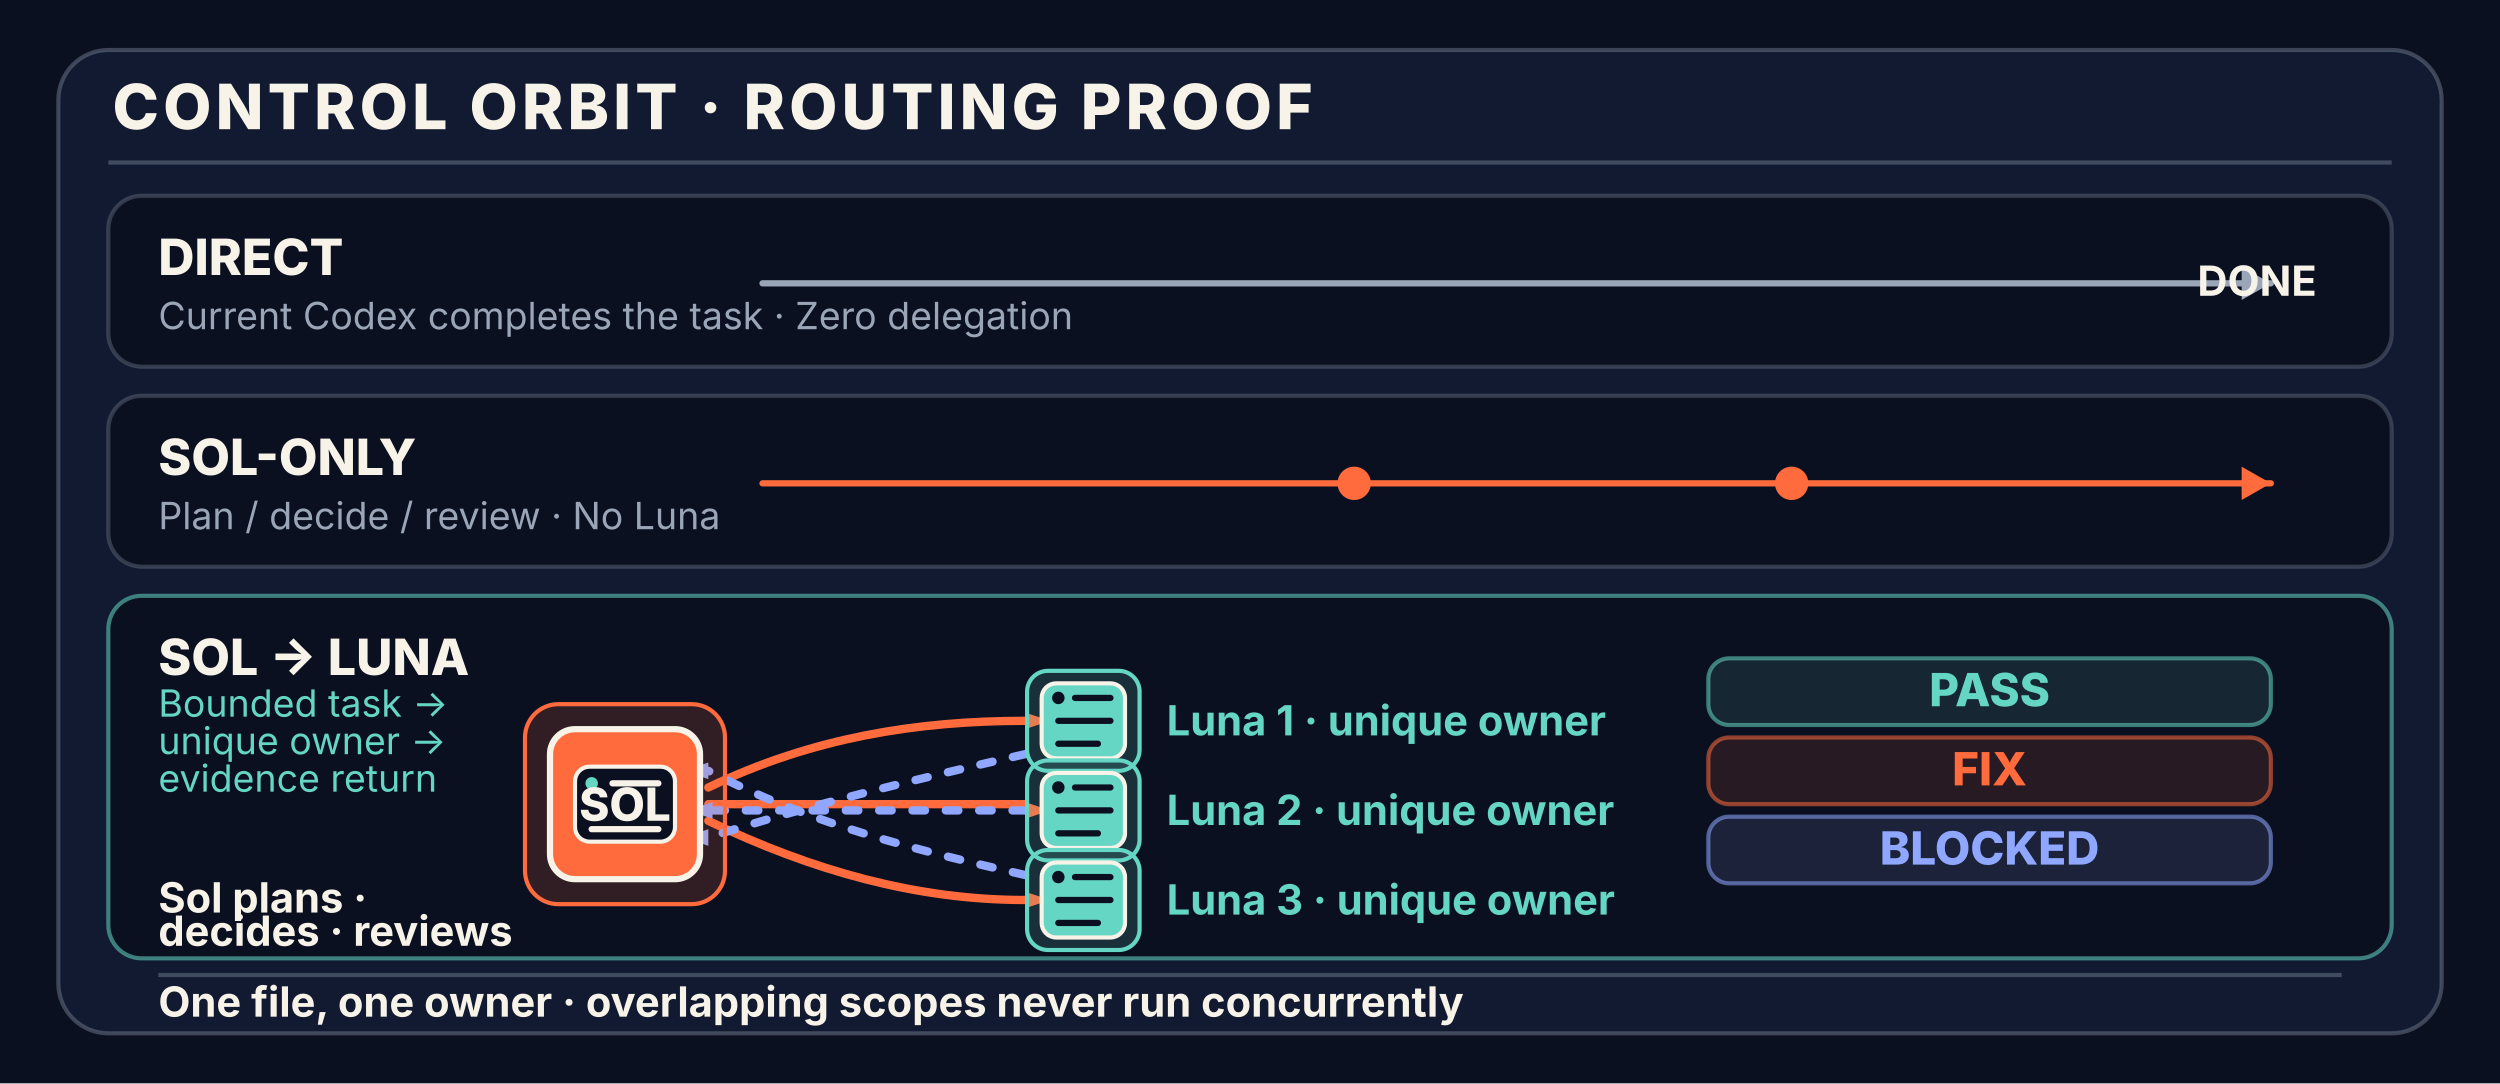
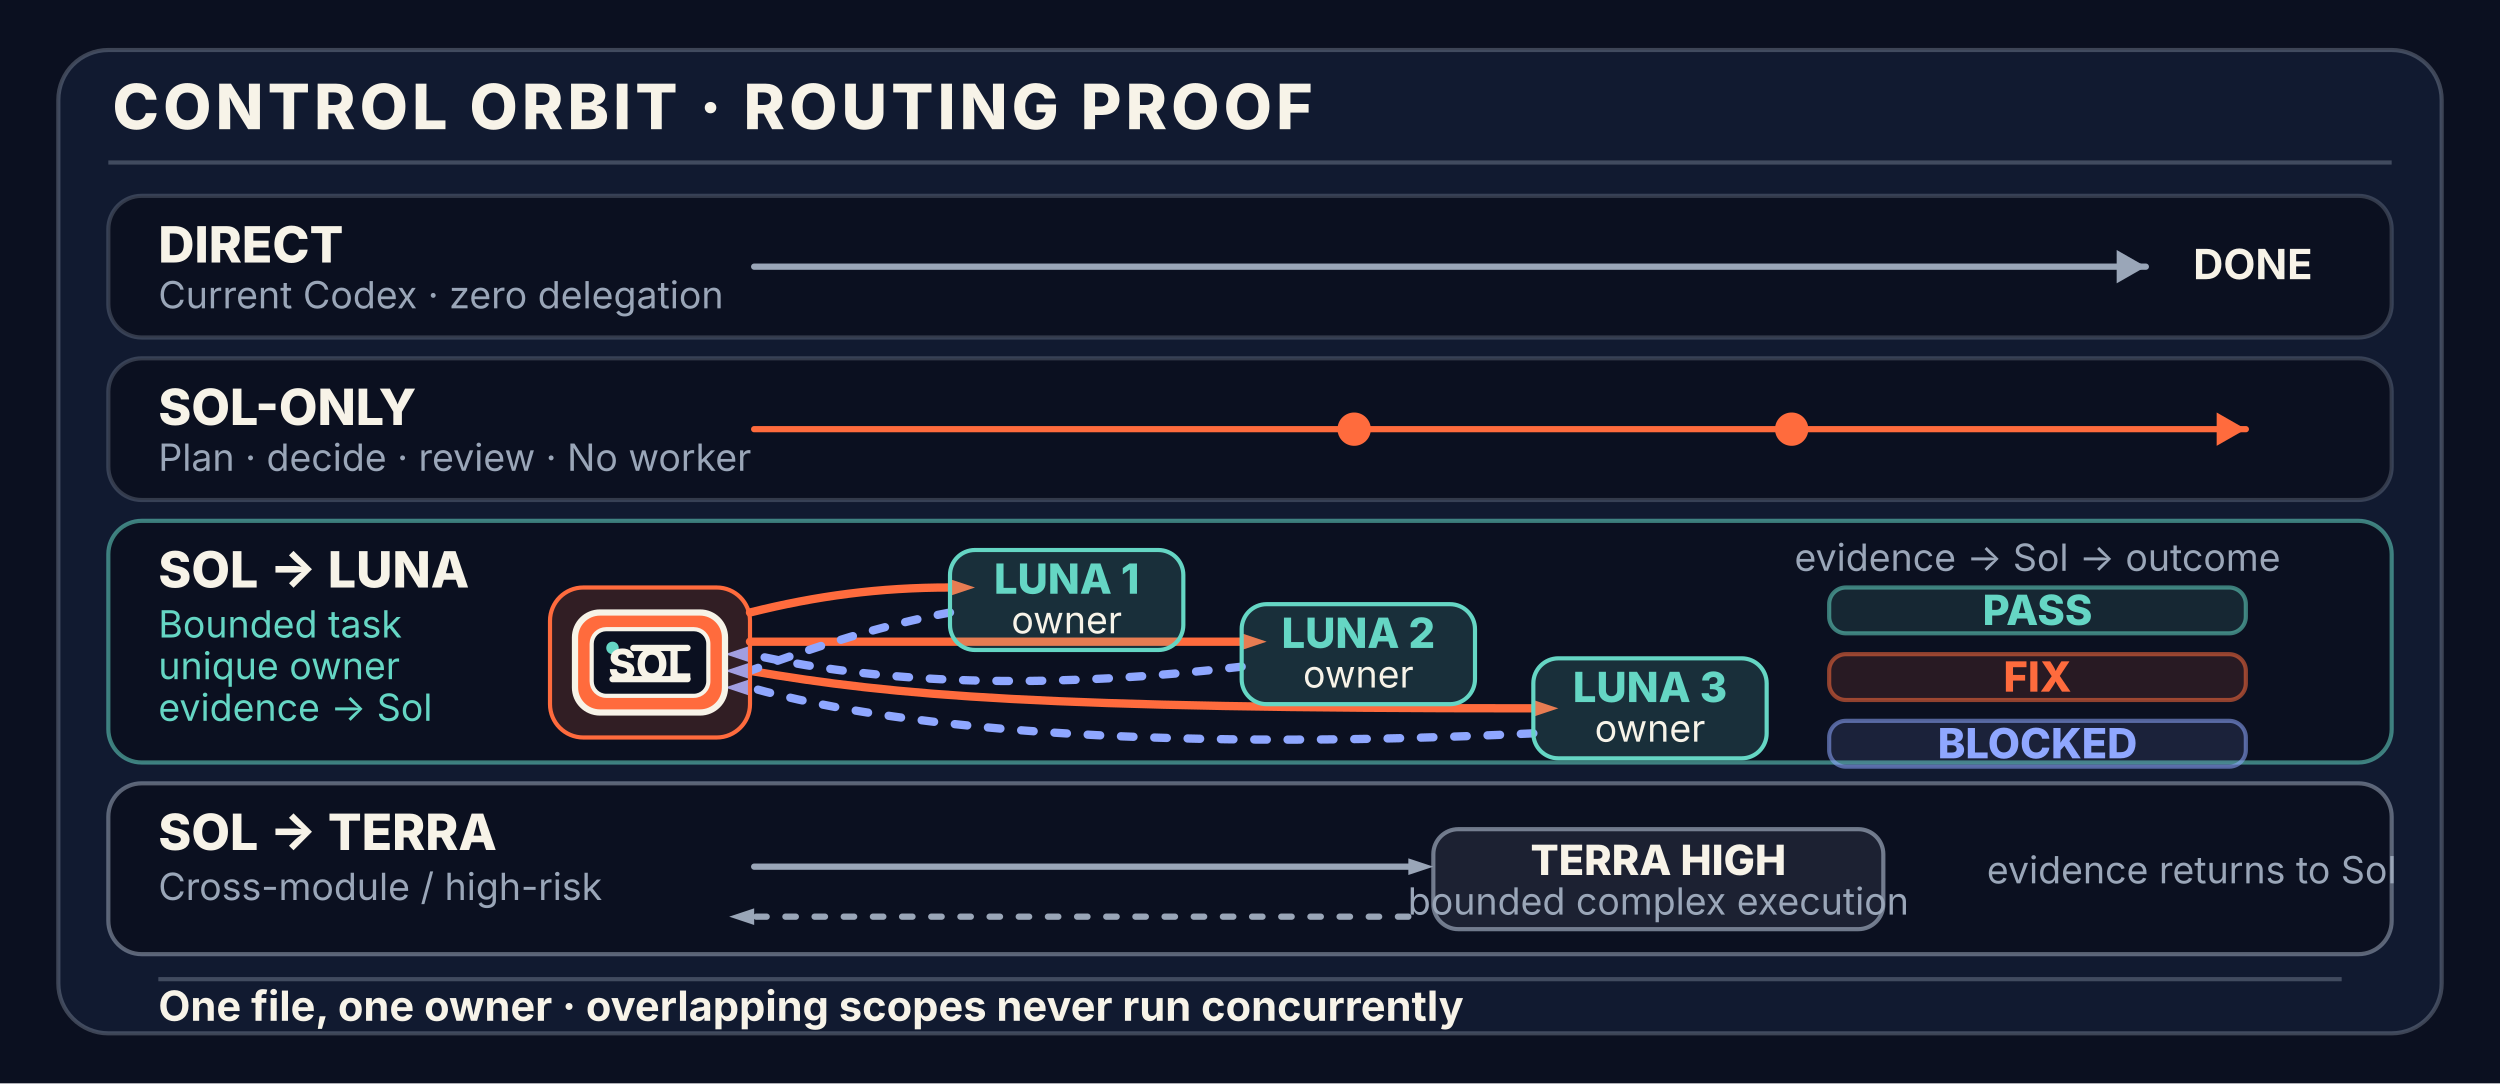
<svg xmlns="http://www.w3.org/2000/svg" viewBox="0 0 1200 520" font-family="-apple-system, BlinkMacSystemFont, 'Segoe UI', 'PingFang SC', sans-serif" font-size="18">
  <rect width="1200" height="520" fill="#0B1020" />
  <rect x="28" y="24" width="1144" height="472" rx="24" fill="#111A30" stroke="#9AA6B8" stroke-opacity="0.35" stroke-width="2" />
  <text x="54" y="62" fill="#F7F3E8" font-size="30" font-weight="800" letter-spacing="2">CONTROL ORBIT · ROUTING PROOF</text>
  <path d="M52 78H1148" fill="none" stroke="#9AA6B8" stroke-opacity="0.35" stroke-width="2" />
-   <rect x="52" y="94" width="1096" height="82" rx="16" fill="#0B1020" stroke="#9AA6B8" stroke-opacity="0.28" stroke-width="2" />
-   <rect x="52" y="190" width="1096" height="82" rx="16" fill="#0B1020" stroke="#9AA6B8" stroke-opacity="0.28" stroke-width="2" />
-   <rect x="52" y="286" width="1096" height="174" rx="16" fill="#0B1020" stroke="#65D6C4" stroke-opacity="0.55" stroke-width="2" />
-   <text x="76" y="132" fill="#F7F3E8" font-size="24" font-weight="800">DIRECT</text>
-   <text x="76" y="158" fill="#9AA6B8" font-size="18">Current Codex completes the task · Zero delegation</text>
-   <path d="M366 136H1090" fill="none" stroke="#9AA6B8" stroke-width="3" stroke-linecap="round" />
-   <path d="M1090 136L1076 128V144Z" fill="#9AA6B8" />
-   <text x="1112" y="142" text-anchor="end" fill="#F7F3E8" font-size="20" font-weight="700">DONE</text>
-   <text x="76" y="228" fill="#F7F3E8" font-size="24" font-weight="800">SOL-ONLY</text>
-   <text x="76" y="254" fill="#9AA6B8" font-size="18">Plan / decide / review · No Luna</text>
-   <path d="M366 232H1090" fill="none" stroke="#FF6B3D" stroke-width="3" stroke-linecap="round" />
-   <circle cx="650" cy="232" r="8" fill="#FF6B3D" />
-   <circle cx="860" cy="232" r="8" fill="#FF6B3D" />
-   <path d="M1090 232L1076 224V240Z" fill="#FF6B3D" />
-   <text x="76" y="324" fill="#F7F3E8" font-size="24" font-weight="800">SOL → LUNA</text>
-   <text x="76" y="344" fill="#65D6C4" font-size="18">Bounded task →</text>
-   <text x="76" y="362" fill="#65D6C4" font-size="18">unique owner →</text>
-   <text x="76" y="380" fill="#65D6C4" font-size="18">evidence return</text>
+   <rect x="52" y="94" width="1096" height="68" rx="16" fill="#0B1020" stroke="#9AA6B8" stroke-opacity="0.28" stroke-width="2" />
+   <rect x="52" y="172" width="1096" height="68" rx="16" fill="#0B1020" stroke="#9AA6B8" stroke-opacity="0.28" stroke-width="2" />
+   <rect x="52" y="250" width="1096" height="116" rx="16" fill="#0B1020" stroke="#65D6C4" stroke-opacity="0.55" stroke-width="2" />
+   <rect x="52" y="376" width="1096" height="82" rx="16" fill="#0B1020" stroke="#9AA6B8" stroke-opacity="0.55" stroke-width="2" />
+   <text x="76" y="126" fill="#F7F3E8" font-size="24" font-weight="800">DIRECT</text>
+   <text x="76" y="148" fill="#9AA6B8" font-size="18">Current Codex · zero delegation</text>
+   <path d="M362 128H1030" fill="none" stroke="#9AA6B8" stroke-width="3" stroke-linecap="round" />
+   <path d="M1030 128L1016 120V136Z" fill="#9AA6B8" />
+   <text x="1110" y="134" text-anchor="end" fill="#F7F3E8" font-size="20" font-weight="700">DONE</text>
+   <text x="76" y="204" fill="#F7F3E8" font-size="24" font-weight="800">SOL-ONLY</text>
+   <text x="76" y="226" fill="#9AA6B8" font-size="18">Plan · decide · review · No worker</text>
+   <path d="M362 206H1078" fill="none" stroke="#FF6B3D" stroke-width="3" stroke-linecap="round" />
+   <circle cx="650" cy="206" r="8" fill="#FF6B3D" />
+   <circle cx="860" cy="206" r="8" fill="#FF6B3D" />
+   <path d="M1078 206L1064 198V214Z" fill="#FF6B3D" />
+   <text x="76" y="282" fill="#F7F3E8" font-size="24" font-weight="800">SOL → LUNA</text>
+   <text x="76" y="306" fill="#65D6C4" font-size="18">Bounded task</text>
+   <text x="76" y="326" fill="#65D6C4" font-size="18">unique owner</text>
+   <text x="76" y="346" fill="#65D6C4" font-size="18">evidence → Sol</text>
  <g fill="none" stroke="#FF6B3D" stroke-width="4" stroke-linecap="round">
-     <path id="task-path-1" data-flow="task" data-from="sol-controller" data-to="luna-worker-1" d="M340 378C390 354 440 346 492 346" />
-     <path id="task-path-2" data-flow="task" data-from="sol-controller" data-to="luna-worker-2" d="M340 386H492" />
-     <path id="task-path-3" data-flow="task" data-from="sol-controller" data-to="luna-worker-3" d="M340 394C390 418 440 432 492 432" />
+     <path id="task-path-1" data-flow="task" data-from="sol-controller" data-to="luna-worker-1" d="M360 294C392 286 422 282 456 282" />
+     <path id="task-path-2" data-flow="task" data-from="sol-controller" data-to="luna-worker-2" d="M360 308H596" />
+     <path id="task-path-3" data-flow="task" data-from="sol-controller" data-to="luna-worker-3" d="M360 322C430 334 500 340 736 340" />
  </g>
  <g fill="none" stroke="#8FA7FF" stroke-width="4" stroke-dasharray="6 10" stroke-linecap="round">
-     <path id="evidence-path-1" data-flow="evidence" data-from="luna-worker-1" data-to="sol-controller" d="M492 362C440 374 390 386 340 402" />
-     <path id="evidence-path-2" data-flow="evidence" data-from="luna-worker-2" data-to="sol-controller" d="M492 389H342" />
-     <path id="evidence-path-3" data-flow="evidence" data-from="luna-worker-3" data-to="sol-controller" d="M492 420C440 408 390 396 340 370" />
+     <path id="evidence-path-1" data-flow="evidence" data-from="luna-worker-1" data-to="sol-controller" d="M456 294C424 300 392 310 360 322" />
+     <path id="evidence-path-2" data-flow="evidence" data-from="luna-worker-2" data-to="sol-controller" d="M596 320C512 330 430 330 360 314" />
+     <path id="evidence-path-3" data-flow="evidence" data-from="luna-worker-3" data-to="sol-controller" d="M736 352C570 360 438 352 360 330" />
  </g>
  <g fill="#FF6B3D">
-     <path d="M492 342L504 346L492 350Z" />
-     <path d="M492 385L504 389L492 393Z" />
-     <path d="M492 428L504 432L492 436Z" />
+     <path d="M456 278L468 282L456 286Z" />
+     <path d="M596 304L608 308L596 312Z" />
+     <path d="M736 336L748 340L736 344Z" />
  </g>
  <g fill="#8FA7FF">
-     <path d="M340 398L328 402L340 406Z" />
-     <path d="M342 385L330 389L342 393Z" />
-     <path d="M340 366L328 370L340 374Z" />
+     <path d="M360 318L348 322L360 326Z" />
+     <path d="M360 310L348 314L360 318Z" />
+     <path d="M360 326L348 330L360 334Z" />
  </g>
  <g id="sol-controller">
-     <rect x="252" y="338" width="96" height="96" rx="16" fill="#FF6B3D" fill-opacity="0.16" stroke="#FF6B3D" stroke-width="2" />
-     <rect x="264" y="350" width="72" height="72" rx="12" fill="#FF6B3D" stroke="#F7F3E8" stroke-width="3" />
-     <rect x="276" y="368" width="48" height="36" rx="7" fill="#0B1020" stroke="#F7F3E8" stroke-width="2" />
-     <circle cx="284" cy="376" r="3" fill="#65D6C4" />
-     <path d="M294 376H316M284 398H316" stroke="#F7F3E8" stroke-width="3" stroke-linecap="round" />
-     <text x="300" y="394" text-anchor="middle" fill="#F7F3E8" font-size="22" font-weight="800">SOL</text>
+     <rect x="264" y="282" width="96" height="72" rx="16" fill="#FF6B3D" fill-opacity="0.16" stroke="#FF6B3D" stroke-width="2" />
+     <rect x="276" y="294" width="72" height="48" rx="12" fill="#FF6B3D" stroke="#F7F3E8" stroke-width="3" />
+     <rect x="284" y="302" width="56" height="32" rx="7" fill="#0B1020" stroke="#F7F3E8" stroke-width="2" />
+     <circle cx="294" cy="311" r="3" fill="#65D6C4" />
+     <path d="M304 311H330M294 326H330" stroke="#F7F3E8" stroke-width="3" stroke-linecap="round" />
+     <text x="312" y="326" text-anchor="middle" fill="#F7F3E8" font-size="20" font-weight="800">SOL</text>
  </g>
-   <text x="76" y="438" fill="#F7F3E8" font-size="20" font-weight="700">Sol plans ·</text>
-   <text x="76" y="454" fill="#F7F3E8" font-size="20" font-weight="700">decides · reviews</text>
  <g id="luna-worker-1">
-     <rect x="493" y="322" width="54" height="48" rx="10" fill="#65D6C4" fill-opacity="0.16" stroke="#65D6C4" stroke-width="2" />
-     <rect x="500" y="328" width="40" height="36" rx="7" fill="#65D6C4" stroke="#F7F3E8" stroke-width="2" />
-     <circle cx="508" cy="335" r="3" fill="#0B1020" />
-     <path d="M516 335H533M508 346H533M508 357H527" stroke="#0B1020" stroke-width="3" stroke-linecap="round" />
-     <text x="560" y="353" fill="#65D6C4" font-size="20" font-weight="700">Luna 1 · unique owner</text>
+     <rect x="456" y="264" width="112" height="48" rx="12" fill="#65D6C4" fill-opacity="0.16" stroke="#65D6C4" stroke-width="2" />
+     <text x="512" y="285" text-anchor="middle" fill="#65D6C4" font-size="20" font-weight="800">LUNA 1</text>
+     <text x="512" y="304" text-anchor="middle" fill="#F7F3E8" font-size="18">owner</text>
  </g>
  <g id="luna-worker-2">
-     <rect x="493" y="365" width="54" height="48" rx="10" fill="#65D6C4" fill-opacity="0.16" stroke="#65D6C4" stroke-width="2" />
-     <rect x="500" y="371" width="40" height="36" rx="7" fill="#65D6C4" stroke="#F7F3E8" stroke-width="2" />
-     <circle cx="508" cy="378" r="3" fill="#0B1020" />
-     <path d="M516 378H533M508 389H533M508 400H527" stroke="#0B1020" stroke-width="3" stroke-linecap="round" />
-     <text x="560" y="396" fill="#65D6C4" font-size="20" font-weight="700">Luna 2 · unique owner</text>
+     <rect x="596" y="290" width="112" height="48" rx="12" fill="#65D6C4" fill-opacity="0.16" stroke="#65D6C4" stroke-width="2" />
+     <text x="652" y="311" text-anchor="middle" fill="#65D6C4" font-size="20" font-weight="800">LUNA 2</text>
+     <text x="652" y="330" text-anchor="middle" fill="#F7F3E8" font-size="18">owner</text>
  </g>
  <g id="luna-worker-3">
-     <rect x="493" y="408" width="54" height="48" rx="10" fill="#65D6C4" fill-opacity="0.16" stroke="#65D6C4" stroke-width="2" />
-     <rect x="500" y="414" width="40" height="36" rx="7" fill="#65D6C4" stroke="#F7F3E8" stroke-width="2" />
-     <circle cx="508" cy="421" r="3" fill="#0B1020" />
-     <path d="M516 421H533M508 432H533M508 443H527" stroke="#0B1020" stroke-width="3" stroke-linecap="round" />
-     <text x="560" y="439" fill="#65D6C4" font-size="20" font-weight="700">Luna 3 · unique owner</text>
+     <rect x="736" y="316" width="112" height="48" rx="12" fill="#65D6C4" fill-opacity="0.16" stroke="#65D6C4" stroke-width="2" />
+     <text x="792" y="337" text-anchor="middle" fill="#65D6C4" font-size="20" font-weight="800">LUNA 3</text>
+     <text x="792" y="356" text-anchor="middle" fill="#F7F3E8" font-size="18">owner</text>
  </g>
-   <rect x="820" y="316" width="270" height="32" rx="10" fill="#65D6C4" fill-opacity="0.12" stroke="#65D6C4" stroke-opacity="0.55" stroke-width="2" />
-   <rect x="820" y="354" width="270" height="32" rx="10" fill="#FF6B3D" fill-opacity="0.12" stroke="#FF6B3D" stroke-opacity="0.55" stroke-width="2" />
-   <rect x="820" y="392" width="270" height="32" rx="10" fill="#8FA7FF" fill-opacity="0.12" stroke="#8FA7FF" stroke-opacity="0.55" stroke-width="2" />
-   <text x="955" y="339" text-anchor="middle" fill="#65D6C4" font-size="22" font-weight="800">PASS</text>
-   <text x="955" y="377" text-anchor="middle" fill="#FF6B3D" font-size="22" font-weight="800">FIX</text>
-   <text x="955" y="415" text-anchor="middle" fill="#8FA7FF" font-size="22" font-weight="800">BLOCKED</text>
-   <path d="M76 468H1124" fill="none" stroke="#9AA6B8" stroke-opacity="0.35" stroke-width="2" />
-   <text x="76" y="488" fill="#F7F3E8" font-size="20" font-weight="700">One file, one owner · overlapping scopes never run concurrently</text>
+   <text x="978" y="274" text-anchor="middle" fill="#9AA6B8" font-size="18">evidence → Sol → outcome</text>
+   <rect x="878" y="282" width="200" height="22" rx="8" fill="#65D6C4" fill-opacity="0.12" stroke="#65D6C4" stroke-opacity="0.55" stroke-width="2" />
+   <rect x="878" y="314" width="200" height="22" rx="8" fill="#FF6B3D" fill-opacity="0.12" stroke="#FF6B3D" stroke-opacity="0.55" stroke-width="2" />
+   <rect x="878" y="346" width="200" height="22" rx="8" fill="#8FA7FF" fill-opacity="0.12" stroke="#8FA7FF" stroke-opacity="0.55" stroke-width="2" />
+   <text x="978" y="300" text-anchor="middle" fill="#65D6C4" font-size="20" font-weight="800">PASS</text>
+   <text x="978" y="332" text-anchor="middle" fill="#FF6B3D" font-size="20" font-weight="800">FIX</text>
+   <text x="978" y="364" text-anchor="middle" fill="#8FA7FF" font-size="20" font-weight="800">BLOCKED</text>
+   <text x="76" y="408" fill="#F7F3E8" font-size="24" font-weight="800">SOL → TERRA</text>
+   <text x="76" y="432" fill="#9AA6B8" font-size="18">Cross-module / high-risk</text>
+   <path id="terra-task-orbit" data-tier="terra" d="M362 416H676" fill="none" stroke="#9AA6B8" stroke-width="3" stroke-linecap="round" />
+   <path id="terra-evidence-orbit" data-tier="terra" d="M676 440H362" fill="none" stroke="#9AA6B8" stroke-width="3" stroke-dasharray="5 9" stroke-linecap="round" />
+   <path d="M676 412L688 416L676 420Z" fill="#9AA6B8" />
+   <path d="M362 436L350 440L362 444Z" fill="#9AA6B8" />
+   <g id="terra-high-worker">
+     <rect x="688" y="398" width="216" height="48" rx="12" fill="#9AA6B8" fill-opacity="0.12" stroke="#9AA6B8" stroke-opacity="0.7" stroke-width="2" />
+     <text x="796" y="420" text-anchor="middle" fill="#F7F3E8" font-size="20" font-weight="800">TERRA HIGH</text>
+     <text x="796" y="439" text-anchor="middle" fill="#9AA6B8" font-size="18">bounded complex execution</text>
+   </g>
+   <text x="1052" y="424" text-anchor="middle" fill="#9AA6B8" font-size="18">evidence returns to Sol</text>
+   <path d="M76 470H1124" fill="none" stroke="#9AA6B8" stroke-opacity="0.35" stroke-width="2" />
+   <text x="76" y="490" fill="#F7F3E8" font-size="20" font-weight="700">One file, one owner · overlapping scopes never run concurrently</text>
</svg>
